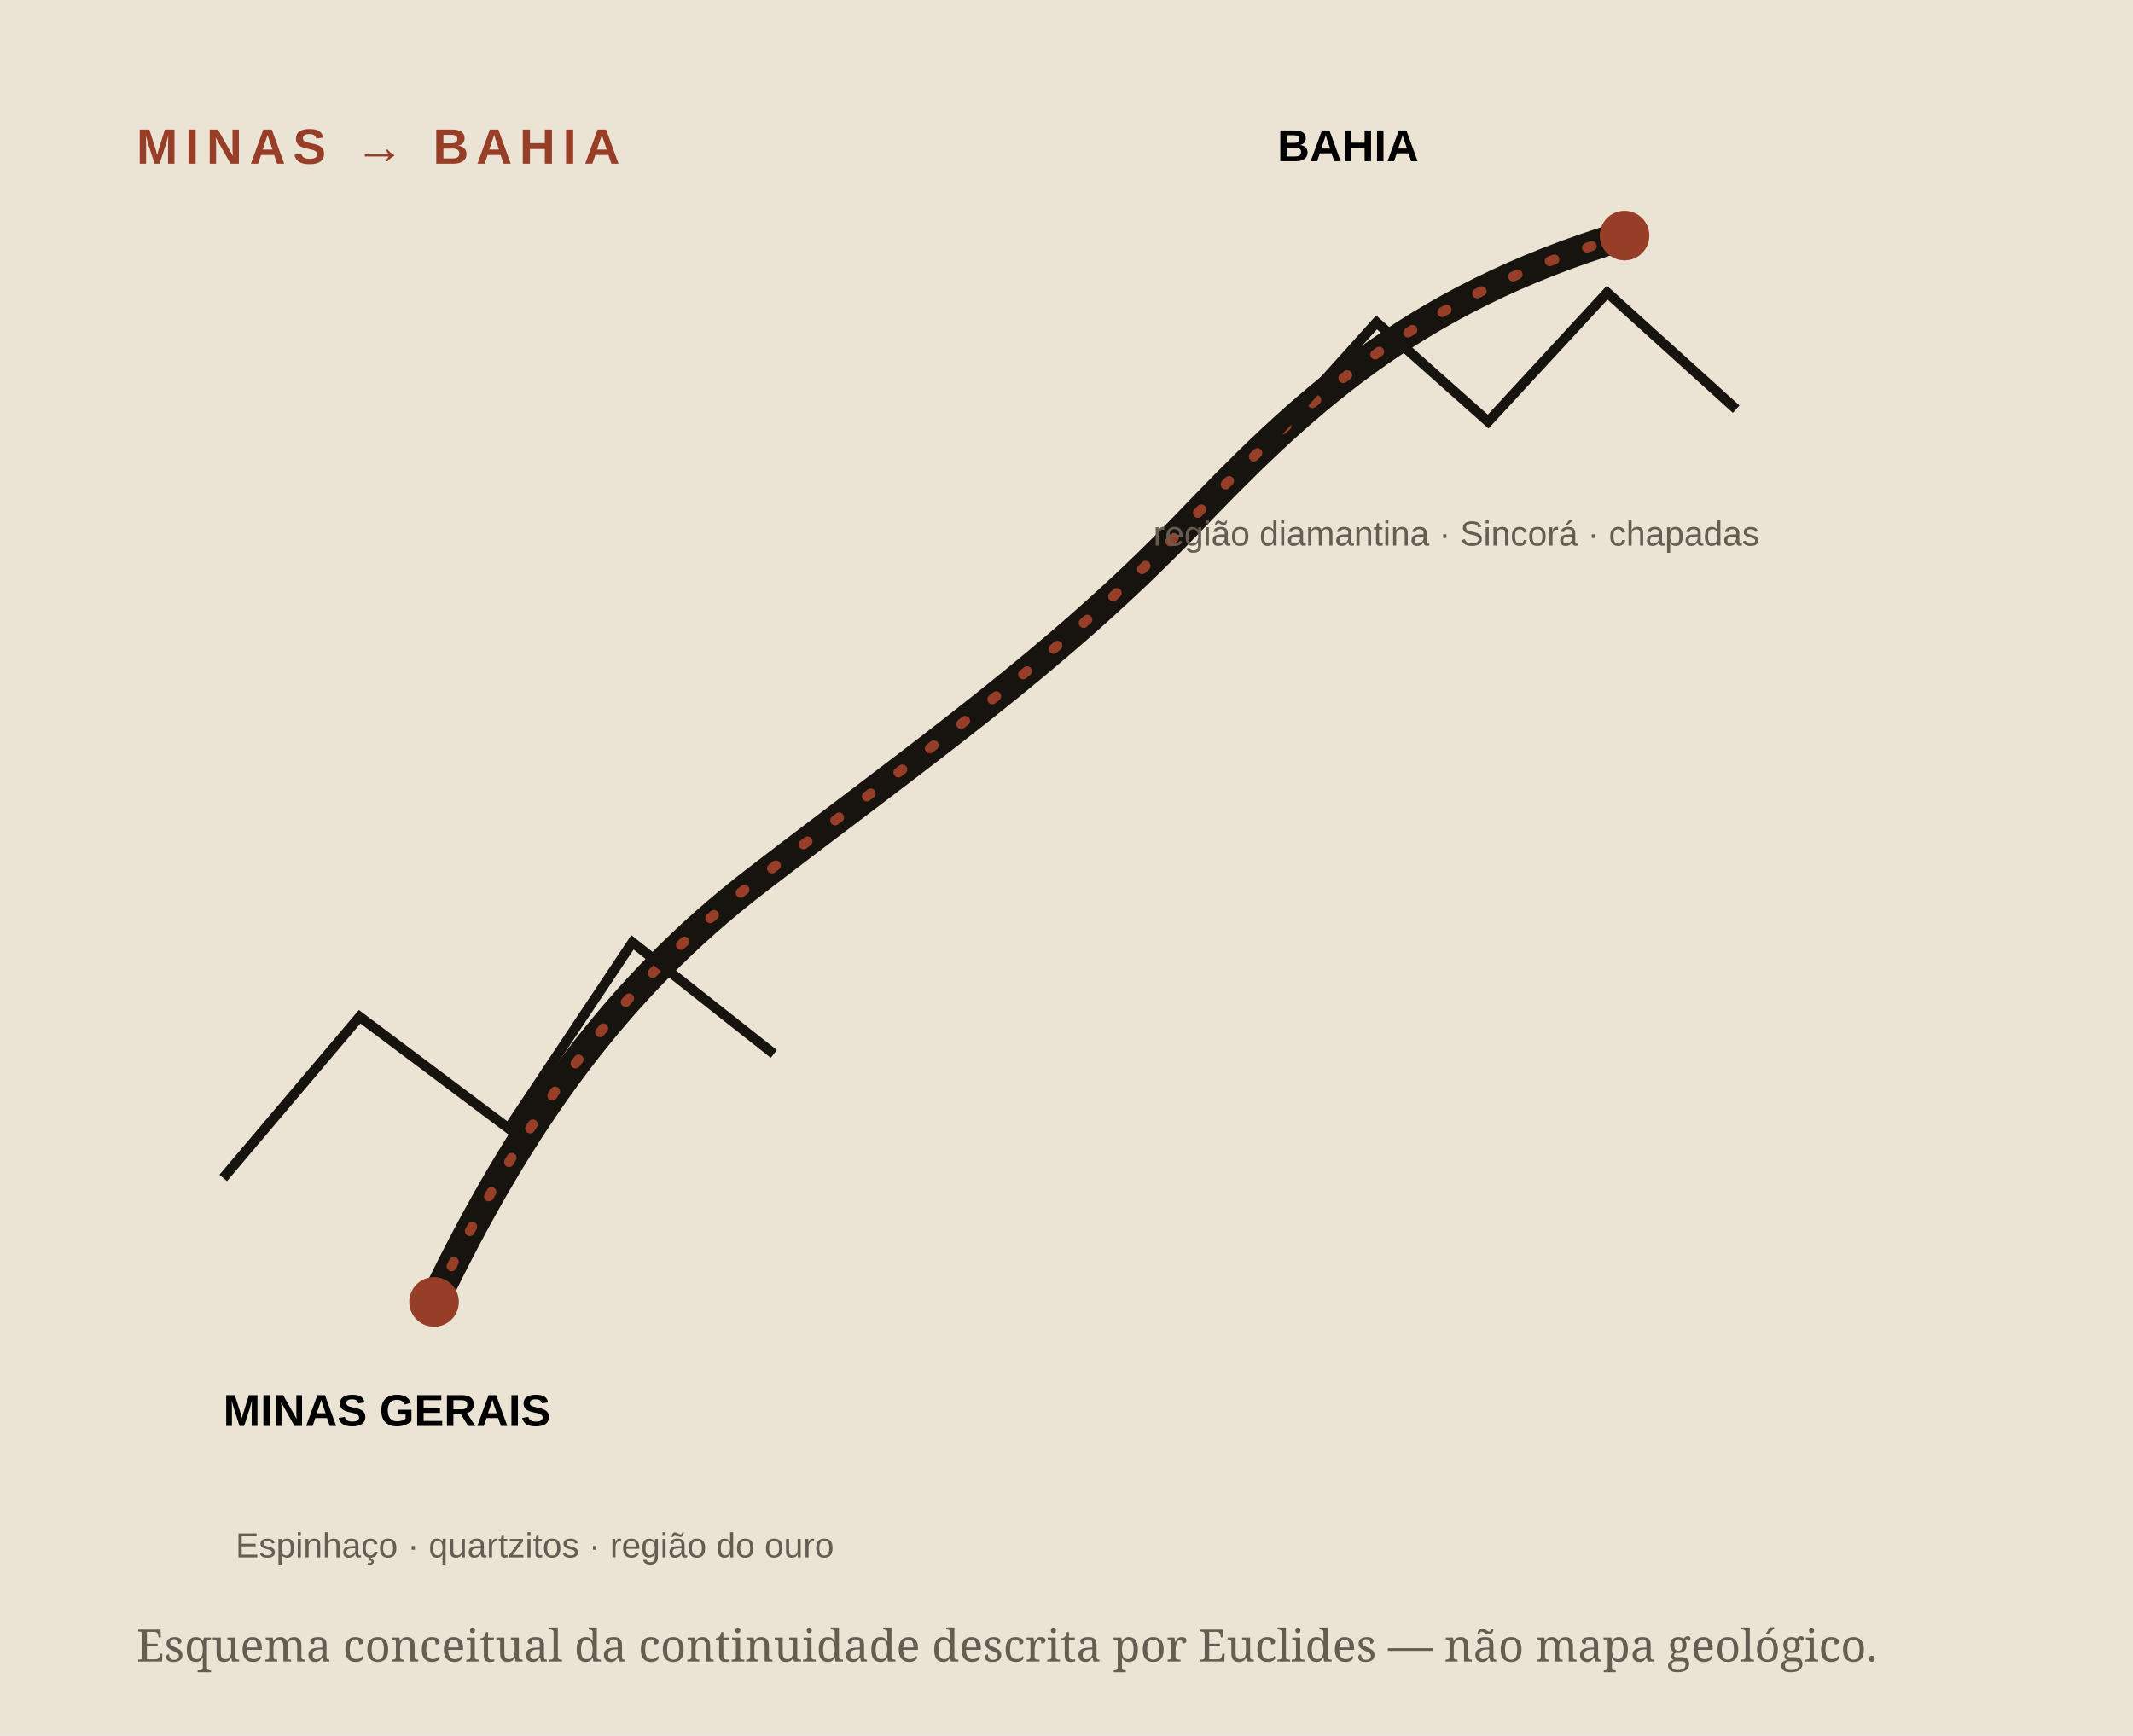
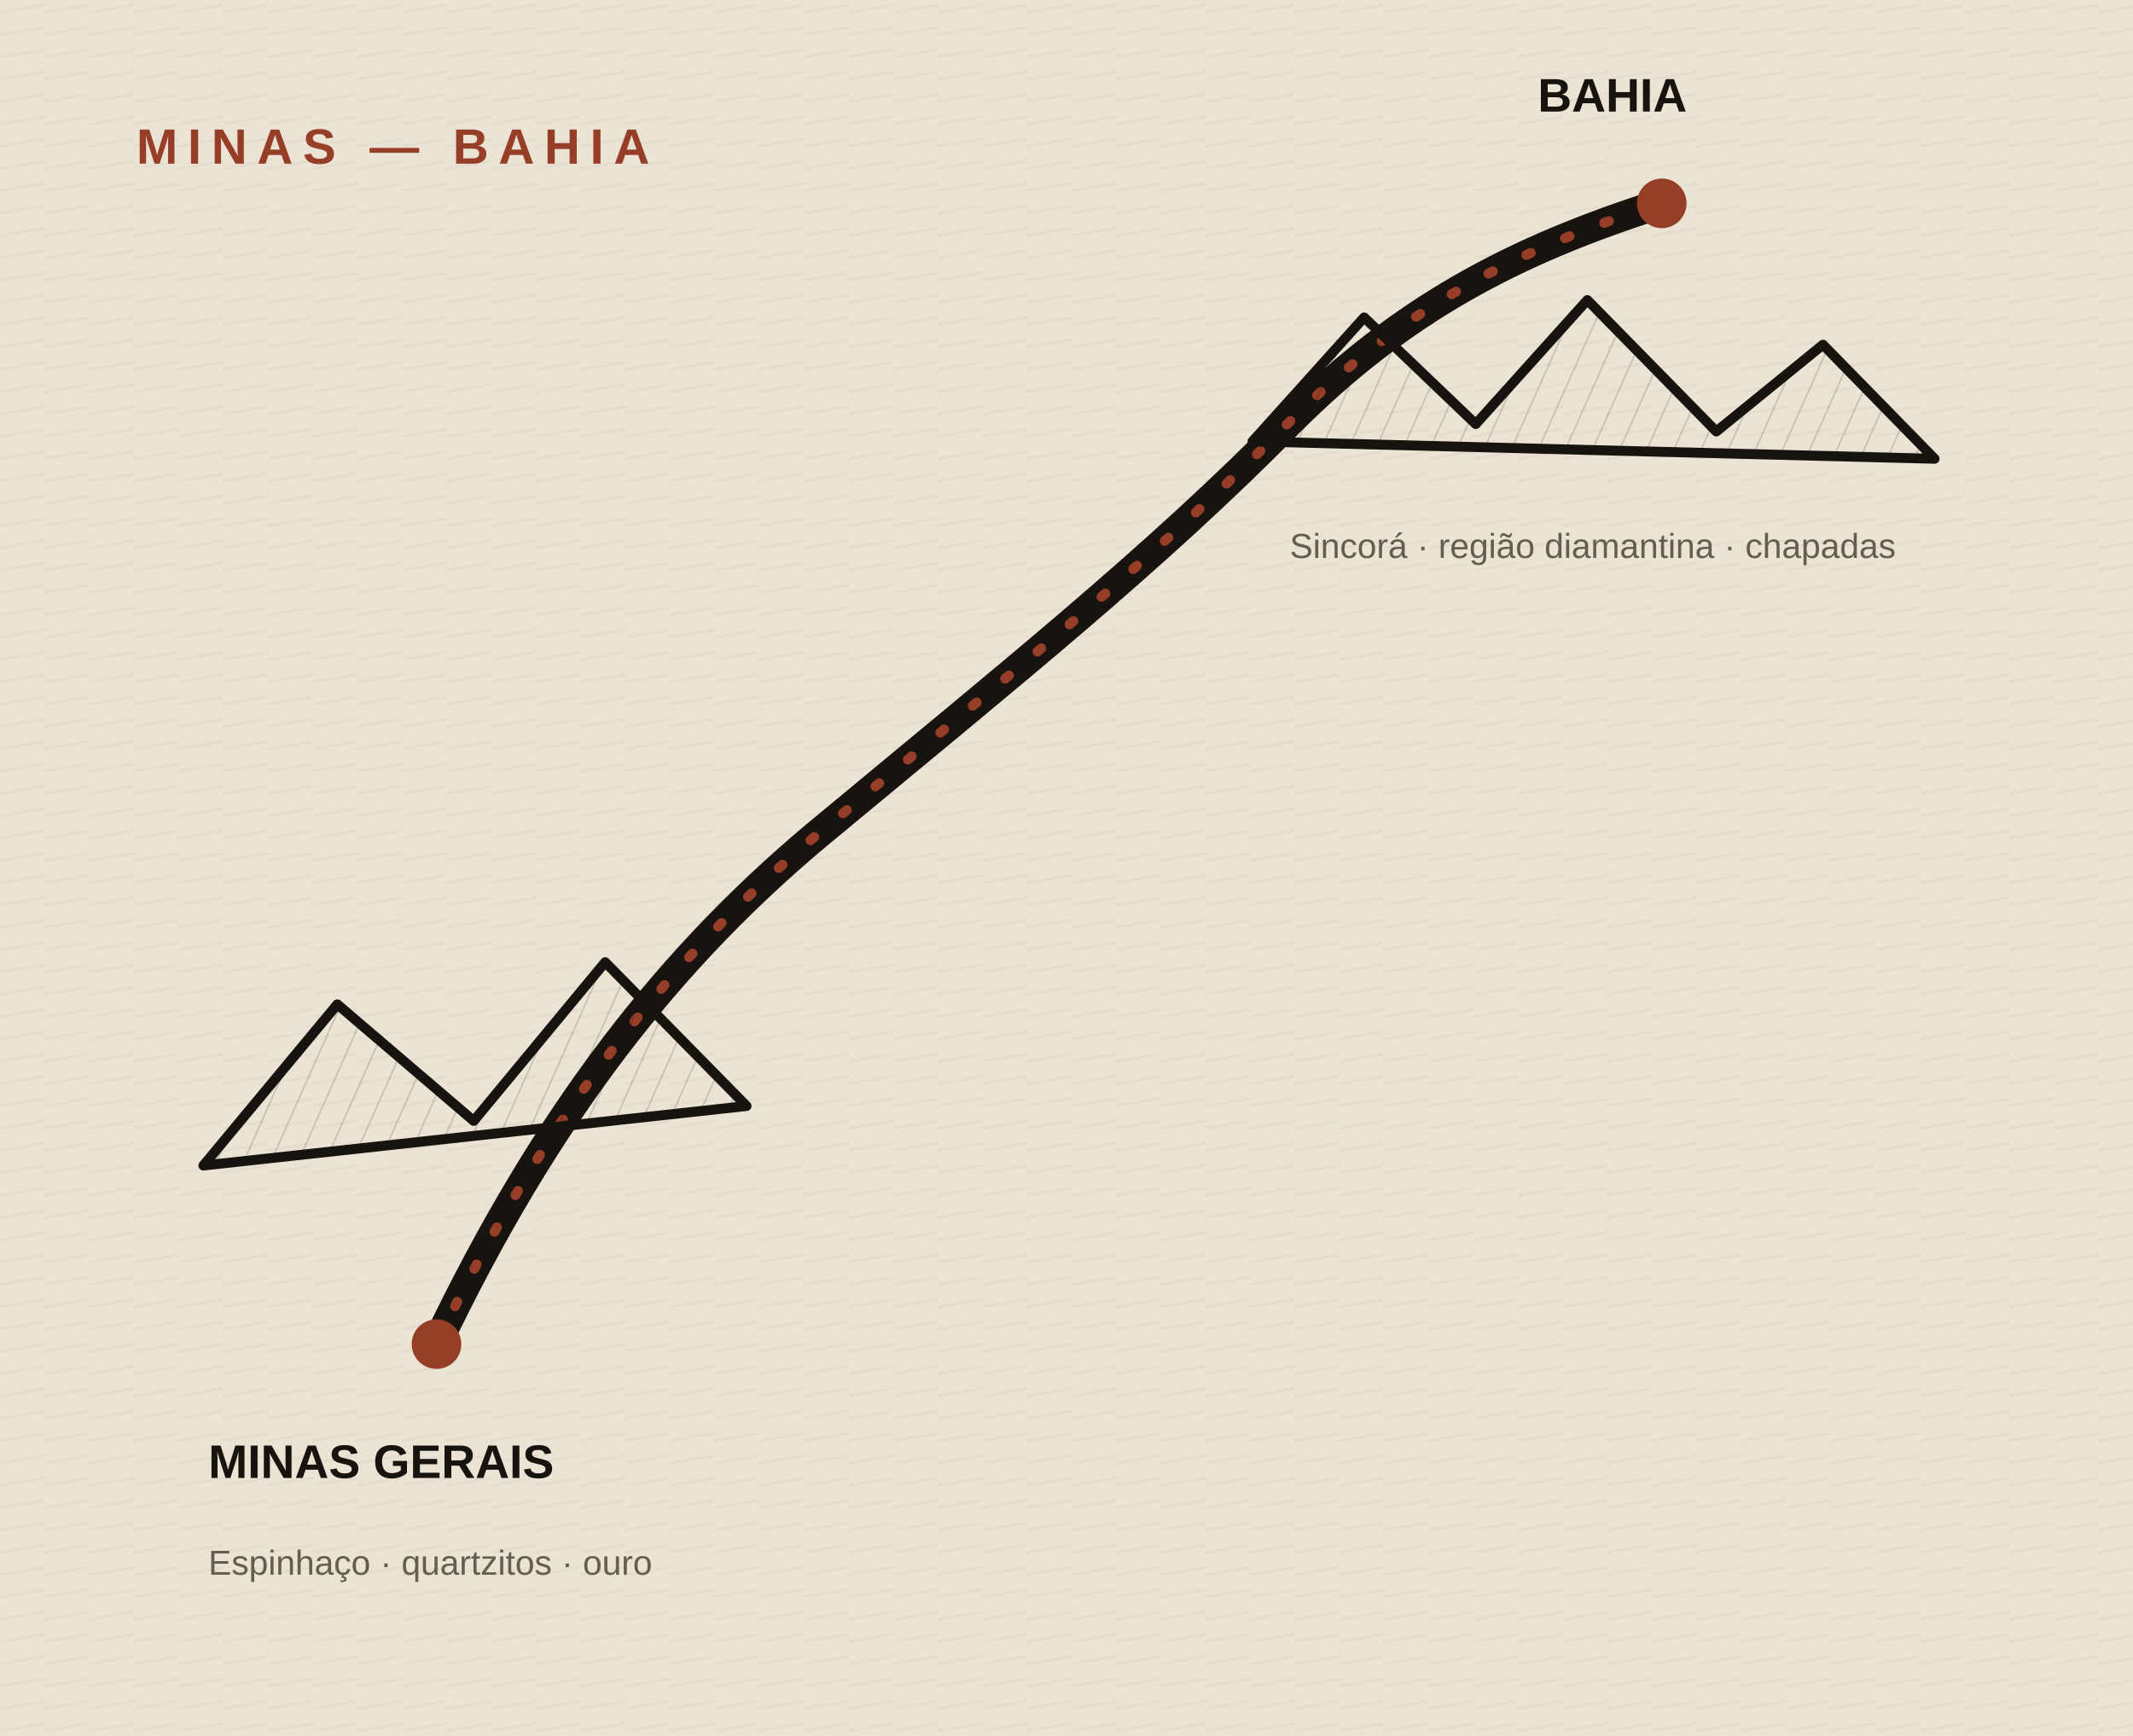
<svg xmlns="http://www.w3.org/2000/svg" viewBox="0 0 860 700" role="img" aria-labelledby="t d">
-   <rect width="860" height="700" fill="#ebe3d4" />
-   <text x="55" y="66" font-family="Arial" font-size="20" font-weight="800" letter-spacing="3" fill="#963e27">MINAS → BAHIA</text>
-   <path d="M175 525C210 452 249 398 305 355C370 305 426 266 478 212C523 165 568 121 655 95" fill="none" stroke="#17130f" stroke-width="12" stroke-linecap="round" />
-   <path d="M175 525C210 452 249 398 305 355C370 305 426 266 478 212C523 165 568 121 655 95" fill="none" stroke="#963e27" stroke-width="4" stroke-dasharray="2 14" stroke-linecap="round" />
-   <circle cx="175" cy="525" r="10" fill="#963e27" />
-   <circle cx="655" cy="95" r="10" fill="#963e27" />
-   <text x="90" y="575" font-family="Arial" font-size="18" font-weight="800">MINAS GERAIS</text>
-   <text x="515" y="65" font-family="Arial" font-size="18" font-weight="800">BAHIA</text>
-   <g fill="none" stroke="#17130f" stroke-width="4">
-     <path d="M90 475L145 410L205 455L255 380L312 425" />
-     <path d="M510 180L555 130L600 170L648 118L700 165" />
+   <defs>
+     <pattern id="paper" width="18" height="18" patternUnits="userSpaceOnUse">
+       <rect width="18" height="18" fill="#ebe3d4" />
+       <path d="M0 5L18 2M0 14L18 11" stroke="#17130f" stroke-opacity=".035" />
+     </pattern>
+     <pattern id="hatch" width="10" height="10" patternUnits="userSpaceOnUse" patternTransform="rotate(24)">
+       <line x1="0" y1="0" x2="0" y2="10" stroke="#17130f" stroke-width="1.2" opacity=".17" />
+     </pattern>
+   </defs>
+   <rect width="860" height="700" fill="url(#paper)" />
+   <text x="55" y="66" font-family="Arial, Helvetica, sans-serif" font-size="20" font-weight="800" letter-spacing="4" fill="#963e27">MINAS — BAHIA</text>
+   <path d="M176 542 C220 450 270 385 335 332 C406 273 466 225 520 170 C565 125 610 101 670 82" fill="none" stroke="#17130f" stroke-width="12" stroke-linecap="round" />
+   <path d="M176 542 C220 450 270 385 335 332 C406 273 466 225 520 170 C565 125 610 101 670 82" fill="none" stroke="#963e27" stroke-width="4" stroke-dasharray="2 15" stroke-linecap="round" />
+   <g fill="url(#hatch)" stroke="#17130f" stroke-width="4" stroke-linejoin="round">
+     <path d="M82 470 L136 405 L191 452 L244 388 L301 446 Z" />
+     <path d="M505 178 L550 128 L595 171 L640 121 L692 174 L735 139 L780 185 Z" />
  </g>
-   <text x="95" y="628" font-family="Arial" font-size="14" fill="#655d52">Espinhaço · quartzitos · região do ouro</text>
-   <text x="465" y="220" font-family="Arial" font-size="14" fill="#655d52">região diamantina · Sincorá · chapadas</text>
-   <text x="55" y="670" font-family="Georgia" font-size="18" fill="#655d52">Esquema conceitual da continuidade descrita por Euclides — não mapa geológico.</text>
+   <circle cx="176" cy="542" r="10" fill="#963e27" />
+   <circle cx="670" cy="82" r="10" fill="#963e27" />
+   <text x="84" y="596" font-family="Arial, Helvetica, sans-serif" font-size="19" font-weight="900" fill="#17130f">MINAS GERAIS</text>
+   <text x="620" y="45" font-family="Arial, Helvetica, sans-serif" font-size="19" font-weight="900" fill="#17130f">BAHIA</text>
+   <text x="84" y="635" font-family="Arial, Helvetica, sans-serif" font-size="14" fill="#655d52">Espinhaço · quartzitos · ouro</text>
+   <text x="520" y="225" font-family="Arial, Helvetica, sans-serif" font-size="14" fill="#655d52">Sincorá · região diamantina · chapadas</text>
</svg>
